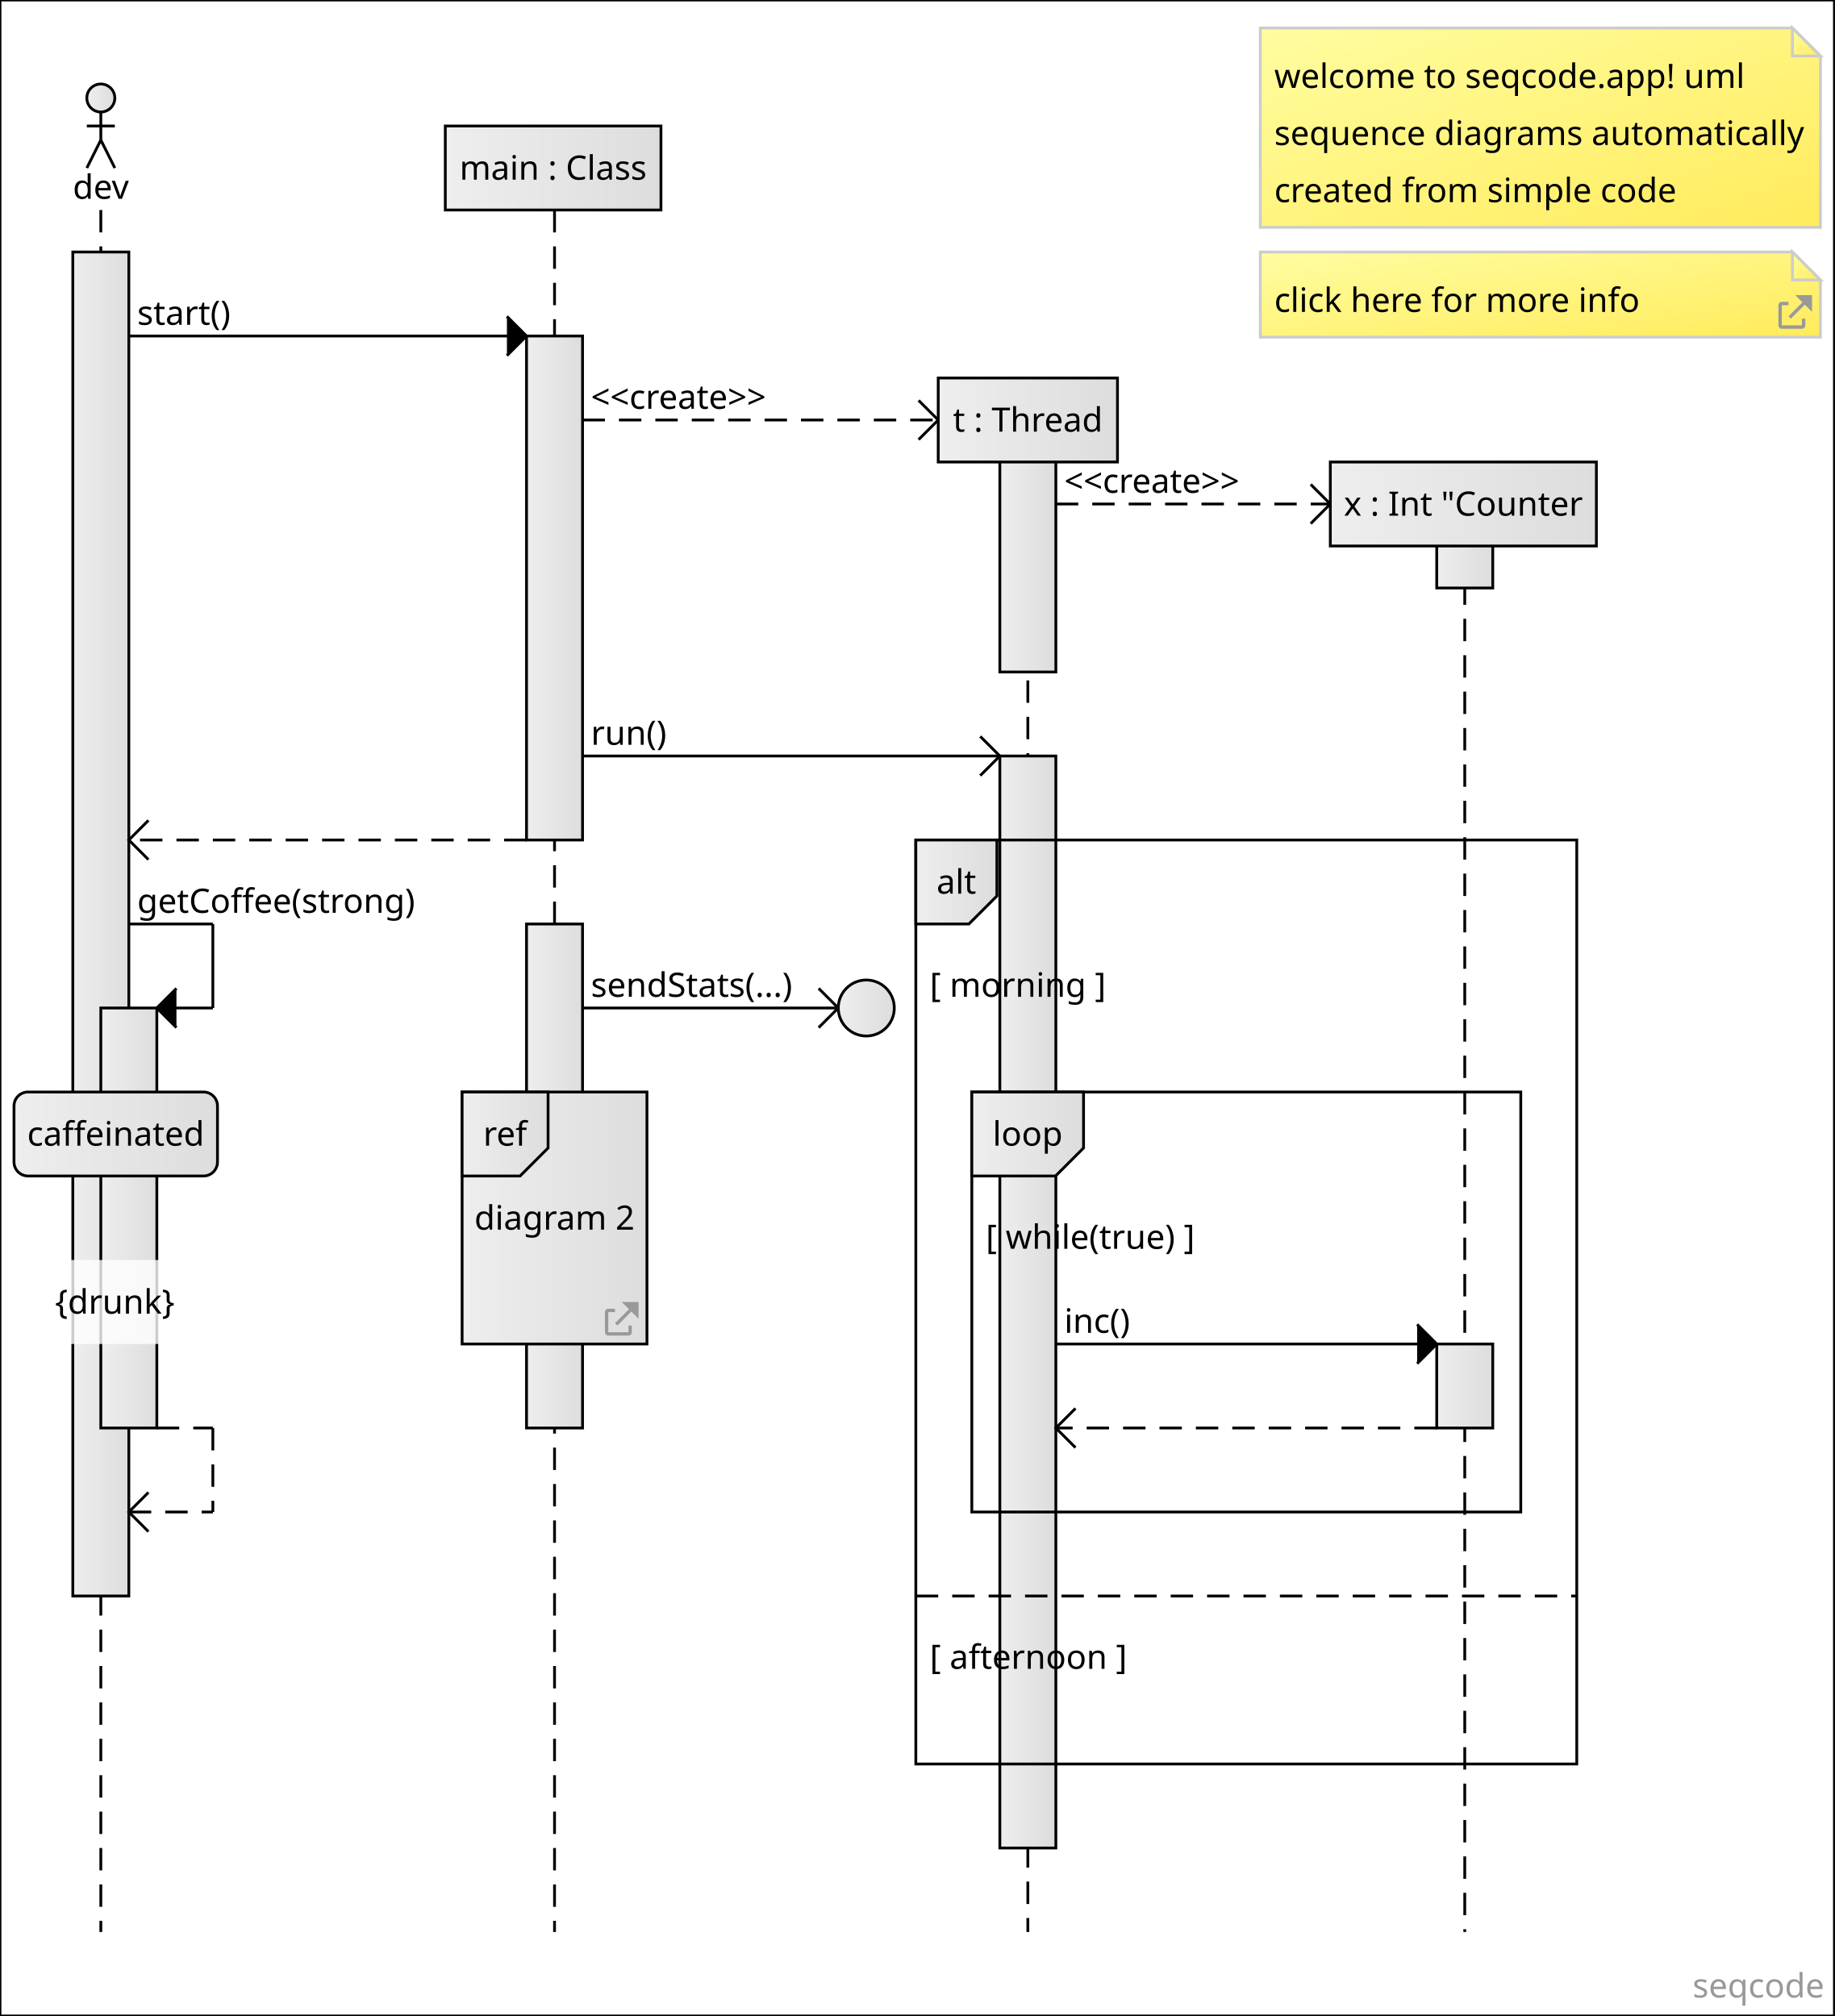
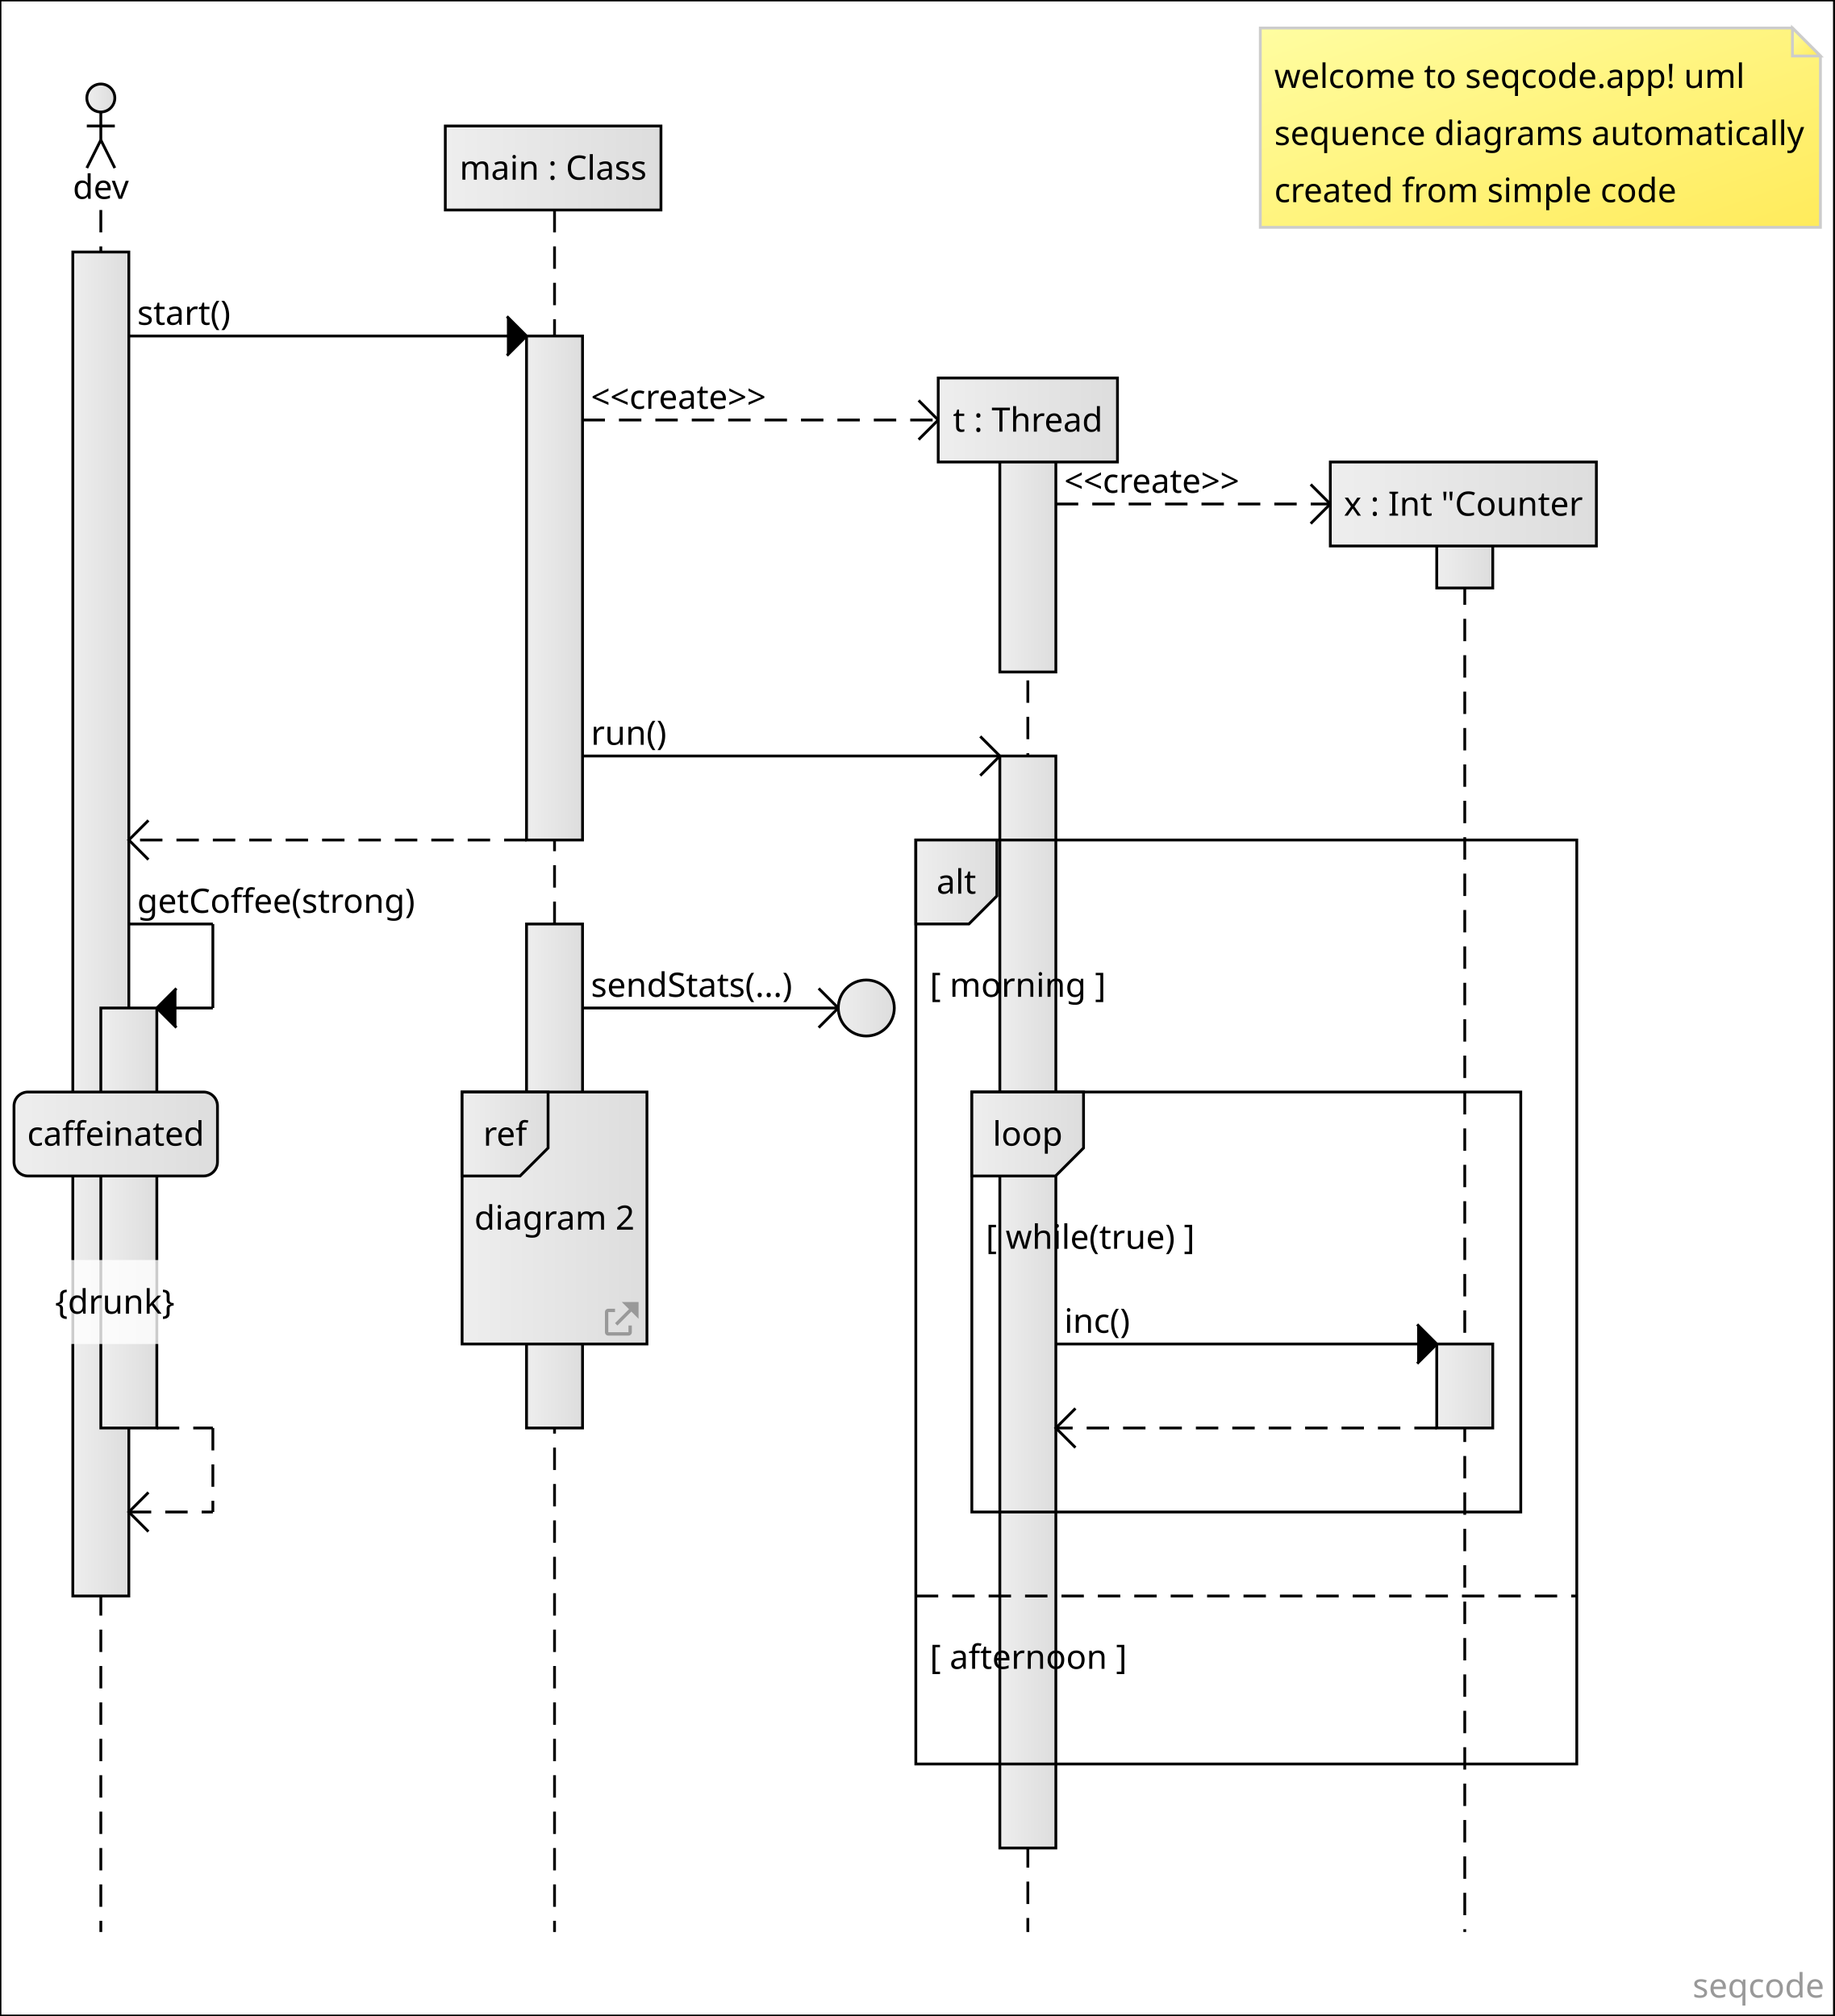
<svg xmlns="http://www.w3.org/2000/svg" version="1.1" width="655" height="720" viewBox="0 0 655 720">
  <defs>
    <linearGradient id="SvgjsLinearGradient1006">
      <stop stop-color="#eeeeee" offset="0" />
      <stop stop-color="#dddddd" offset="1" />
    </linearGradient>
    <linearGradient x1="0" y1="0" x2="1" y2="1" id="SvgjsLinearGradient1007">
      <stop stop-color="#fffda1" offset="0" />
      <stop stop-color="#ffeb5b" offset="1" />
    </linearGradient>
    <text id="seqcode">
# actor, boundary, control, entity have special icons
dev:actor
main:Class

main.start() {

  t:Thread
  t.create() {

    x: "Int \"Counter" # long name in quotes, escaped quote
    x.create()
  }
  # . is a call (synchronous)
  # &gt; is a message (asynchronous)
  t &gt; run() {
  
    # alt, par, strict and seq create frames with multiple sections
    alt(morning) {
  
      # loop, opt, critical, ignore, consider, assert, neg and break create frames
      loop(while(true\)) { # parameters end on closing bracket, escaped bracket
        x.inc()
      }
    }
    alt(afternoon) {}
  }

  # later is used to perform actions after, outside of the normal flow
  later() {

    # self messages with no body can be +found or -lost
    -sendStats(...)
    ref(diagram 2 | link-to-diagram-2)
  }
}

getCoffee( strong ) {

  # invariant labels also supported
  state(caffeinated)

  invariant(drunk)
}

# notes are of the form note(x,y,width,message)
note(450,10,200,welcome to seqcode.app! uml sequence diagrams automatically created from simple code)
- note(450,90,200, click here for more info | /docs)
- 
</text>
  </defs>
  <rect width="655" height="720" fill="white" stroke-width="1" stroke="black" />
  <a href="https://seqcode.app" target="_blank">
    <text text-anchor="end" font-size="12" font-weight="100" font-family="sans-serif" fill="#999999" x="651.4" y="713.4">seqcode </text>
  </a>
  <line x1="36" y1="75" x2="36" y2="690" stroke-dasharray="8 5" stroke-width="1" stroke="black" />
  <line x1="198" y1="75" x2="198" y2="690" stroke-dasharray="8 5" stroke-width="1" stroke="black" />
  <line x1="367" y1="165" x2="367" y2="690" stroke-dasharray="8 5" stroke-width="1" stroke="black" />
  <line x1="523" y1="195" x2="523" y2="690" stroke-dasharray="8 5" stroke-width="1" stroke="black" />
  <g transform="matrix(1,0,0,1,0,0)">
    <rect width="20" height="480" x="26" y="90" fill="url(#SvgjsLinearGradient1006)" stroke-width="1" stroke="black" />
  </g>
  <g transform="matrix(1,0,0,1,0,0)">
    <rect width="20" height="150" x="36" y="360" fill="url(#SvgjsLinearGradient1006)" stroke-width="1" stroke="black" />
  </g>
  <g transform="matrix(1,0,0,1,0,0)">
    <rect width="20" height="180" x="188" y="120" fill="url(#SvgjsLinearGradient1006)" stroke-width="1" stroke="black" />
  </g>
  <g transform="matrix(1,0,0,1,0,0)">
    <rect width="20" height="180" x="188" y="330" fill="url(#SvgjsLinearGradient1006)" stroke-width="1" stroke="black" />
  </g>
  <g transform="matrix(1,0,0,1,0,0)">
    <rect width="20" height="90" x="357" y="150" fill="url(#SvgjsLinearGradient1006)" stroke-width="1" stroke="black" />
  </g>
  <g transform="matrix(1,0,0,1,0,0)">
    <rect width="20" height="390" x="357" y="270" fill="url(#SvgjsLinearGradient1006)" stroke-width="1" stroke="black" />
  </g>
  <g transform="matrix(1,0,0,1,0,0)">
    <rect width="20" height="30" x="513" y="180" fill="url(#SvgjsLinearGradient1006)" stroke-width="1" stroke="black" />
  </g>
  <g transform="matrix(1,0,0,1,0,0)">
    <rect width="20" height="30" x="513" y="480" fill="url(#SvgjsLinearGradient1006)" stroke-width="1" stroke="black" />
  </g>
  <line x1="46" y1="120" x2="188" y2="120" stroke-width="1" stroke="black" />
  <text text-anchor="start" font-size="12" font-weight="100" font-family="sans-serif" fill="black" x="49" y="116">start()</text>
  <polyline points="181,113 188,120 181,127" fill="black" stroke-width="1" stroke="black" />
  <line x1="208" y1="150" x2="335" y2="150" stroke-dasharray="8 5" stroke-width="1" stroke="black" />
  <text text-anchor="start" font-size="12" font-weight="100" font-family="sans-serif" fill="black" x="211" y="146">&lt;&lt;create&gt;&gt;</text>
  <polyline points="328,143 335,150 328,157" fill="transparent" stroke-width="1" stroke="black" />
  <line x1="377" y1="180" x2="475" y2="180" stroke-dasharray="8 5" stroke-width="1" stroke="black" />
  <text text-anchor="start" font-size="12" font-weight="100" font-family="sans-serif" fill="black" x="380" y="176">&lt;&lt;create&gt;&gt;</text>
  <polyline points="468,173 475,180 468,187" fill="transparent" stroke-width="1" stroke="black" />
  <line x1="208" y1="270" x2="357" y2="270" stroke-width="1" stroke="black" />
  <text text-anchor="start" font-size="12" font-weight="100" font-family="sans-serif" fill="black" x="211" y="266">run()</text>
  <polyline points="350,263 357,270 350,277" fill="transparent" stroke-width="1" stroke="black" />
  <line x1="188" y1="300" x2="46" y2="300" stroke-dasharray="8 5" stroke-width="1" stroke="black" />
  <text text-anchor="end" font-size="12" font-weight="100" font-family="sans-serif" fill="black" x="185" y="296" />
  <polyline points="53,293 46,300 53,307" fill="transparent" stroke-width="1" stroke="black" />
  <line x1="377" y1="480" x2="513" y2="480" stroke-width="1" stroke="black" />
  <text text-anchor="start" font-size="12" font-weight="100" font-family="sans-serif" fill="black" x="380" y="476">inc()</text>
  <polyline points="506,473 513,480 506,487" fill="black" stroke-width="1" stroke="black" />
  <line x1="513" y1="510" x2="377" y2="510" stroke-dasharray="8 5" stroke-width="1" stroke="black" />
  <text text-anchor="end" font-size="12" font-weight="100" font-family="sans-serif" fill="black" x="510" y="506" />
  <polyline points="384,503 377,510 384,517" fill="transparent" stroke-width="1" stroke="black" />
  <line x1="208" y1="360" x2="299.314" y2="360" stroke-width="1" stroke="black" />
  <text text-anchor="start" font-size="12" font-weight="100" font-family="sans-serif" fill="black" x="211" y="356">sendStats(...)</text>
  <polyline points="292.314,353 299.314,360 292.314,367" fill="transparent" stroke-width="1" stroke="black" />
  <circle r="10" cx="309.314" cy="360" fill="url(#SvgjsLinearGradient1006)" stroke-width="1" stroke="black" />
  <text text-anchor="start" font-size="12" font-weight="100" font-family="sans-serif" fill="black" x="49" y="326">getCoffee(strong)</text>
  <line x1="46" y1="330" x2="76" y2="330" stroke-width="1" stroke="black" />
  <line x1="76" y1="330" x2="76" y2="360" stroke-width="1" stroke="black" />
  <line x1="56" y1="360" x2="76" y2="360" stroke-width="1" stroke="black" />
  <polyline points="63,353 56,360 63,367" fill="black" stroke-width="1" stroke="black" />
  <text text-anchor="start" font-size="12" font-weight="100" font-family="sans-serif" fill="black" x="59" y="506" />
  <line x1="56" y1="510" x2="76" y2="510" stroke-dasharray="8 5" stroke-width="1" stroke="black" />
  <line x1="76" y1="510" x2="76" y2="540" stroke-dasharray="8 5" stroke-width="1" stroke="black" />
  <line x1="46" y1="540" x2="76" y2="540" stroke-dasharray="8 5" stroke-width="1" stroke="black" />
  <polyline points="53,533 46,540 53,547" fill="transparent" stroke-width="1" stroke="black" />
  <g transform="matrix(1,0,0,1,36,45)">
    <circle r="5" cx="0" cy="-10" fill="url(#SvgjsLinearGradient1006)" stroke-width="1" stroke="black" />
    <line x1="-5" y1="0" x2="5" y2="0" stroke-width="1" stroke="black" />
    <line x1="0" y1="-5" x2="0" y2="5" stroke-width="1" stroke="black" />
    <line x1="-5" y1="15" x2="0" y2="5" stroke-width="1" stroke="black" />
    <line x1="0" y1="5" x2="5" y2="15" stroke-width="1" stroke="black" />
  </g>
  <text text-anchor="middle" font-size="12" font-weight="100" font-family="sans-serif" fill="black" x="36" y="71">dev</text>
  <g transform="matrix(1,0,0,1,0,0)">
    <rect width="77" height="30" x="159" y="45" fill="url(#SvgjsLinearGradient1006)" stroke-width="1" stroke="black" />
    <text x="197.5" y="60" dominant-baseline="middle" text-anchor="middle" font-size="12" font-weight="100" font-family="sans-serif" fill="black">main : Class</text>
  </g>
  <g transform="matrix(1,0,0,1,0,0)">
    <rect width="64" height="30" x="335" y="135" fill="url(#SvgjsLinearGradient1006)" stroke-width="1" stroke="black" />
    <text x="367" y="150" dominant-baseline="middle" text-anchor="middle" font-size="12" font-weight="100" font-family="sans-serif" fill="black">t : Thread</text>
  </g>
  <g transform="matrix(1,0,0,1,0,0)">
    <rect width="95" height="30" x="475" y="165" fill="url(#SvgjsLinearGradient1006)" stroke-width="1" stroke="black" />
    <text x="522.5" y="180" dominant-baseline="middle" text-anchor="middle" font-size="12" font-weight="100" font-family="sans-serif" fill="black">x : Int "Counter</text>
  </g>
  <a href="#" target="" transform="matrix(1,0,0,1,0,0)">
    <rect width="66" height="90" x="165" y="390" fill="url(#SvgjsLinearGradient1006)" stroke-width="1" stroke="black" />
    <text x="198" y="435" dominant-baseline="middle" text-anchor="middle" font-size="12" font-weight="100" font-family="sans-serif" fill="black">diagram 2</text>
    <path d="M222 465H228V471L225.432 468.42L220.44 473.4L219.6 472.56L224.58 467.568ZM217.2 467.4H219.6V468.6H217.2V475.8H224.4V473.4H225.6V475.8A1.2 1.2 0 0 1 224.4 477H217.2A1.2 1.2 0 0 1 216 475.8V468.6A1.2 1.2 0 0 1 217.2 467.4 " fill="#999999" />
  </a>
  <g transform="matrix(1,0,0,1,0,0)">
    <polygon points="165,390 165,420 185.697,420 195.697,410 195.697,390" fill="url(#SvgjsLinearGradient1006)" stroke-width="1" stroke="black" />
    <text x="180.349" y="405" dominant-baseline="middle" text-anchor="middle" font-size="12" font-weight="100" font-family="sans-serif" fill="black">ref</text>
  </g>
  <g transform="matrix(1,0,0,1,0,0)">
    <rect width="72.654" height="30" x="5" y="390" rx="5" ry="5" fill="url(#SvgjsLinearGradient1006)" stroke-width="1" stroke="black" />
    <text x="41.327" y="405" dominant-baseline="middle" text-anchor="middle" font-size="12" font-weight="100" font-family="sans-serif" fill="black">caffeinated</text>
  </g>
  <g transform="matrix(1,0,0,1,0,0)">
    <rect width="50" height="30" x="16" y="450" fill="rgba(255,255,255,0.8)" />
    <text x="41" y="465" dominant-baseline="middle" text-anchor="middle" font-size="12" font-weight="100" font-family="sans-serif" fill="black">{drunk}</text>
  </g>
  <rect width="236" height="330" x="327" y="300" fill="transparent" stroke-width="1" stroke="black" />
  <text text-anchor="start" font-size="12" font-weight="100" font-family="sans-serif" fill="black" x="332" y="356">[ morning ]</text>
  <text text-anchor="start" font-size="12" font-weight="100" font-family="sans-serif" fill="black" x="332" y="596">[ afternoon ]</text>
  <line x1="327" y1="570" x2="563" y2="570" stroke-dasharray="8 5" stroke-width="1" stroke="black" />
  <g transform="matrix(1,0,0,1,0,0)">
    <polygon points="327,300 327,330 345.945,330 355.945,320 355.945,300" fill="url(#SvgjsLinearGradient1006)" stroke-width="1" stroke="black" />
    <text x="341.473" y="315" dominant-baseline="middle" text-anchor="middle" font-size="12" font-weight="100" font-family="sans-serif" fill="black">alt</text>
  </g>
  <rect width="196" height="150" x="347" y="390" fill="transparent" stroke-width="1" stroke="black" />
  <g transform="matrix(1,0,0,1,0,0)">
    <polygon points="347,390 347,420 376.885,420 386.885,410 386.885,390" fill="url(#SvgjsLinearGradient1006)" stroke-width="1" stroke="black" />
    <text x="366.942" y="405" dominant-baseline="middle" text-anchor="middle" font-size="12" font-weight="100" font-family="sans-serif" fill="black">loop</text>
  </g>
  <text text-anchor="start" font-size="12" font-weight="100" font-family="sans-serif" fill="black" x="352" y="446">[ while(true) ]</text>
  <g class="note">
    <polygon points="450,10 450,81.2 650,81.2 650,20 640,10" fill="url(#SvgjsLinearGradient1007)" stroke-width="1" stroke="#cccccc" />
    <polygon points="650,20 640,10 640,20" fill="url(#SvgjsLinearGradient1007)" stroke-width="1" stroke="#cccccc" />
    <text text-anchor="start" font-size="12" font-weight="100" font-family="sans-serif" fill="black" x="455" y="31.4">welcome to seqcode.app! uml</text>
    <text text-anchor="start" font-size="12" font-weight="100" font-family="sans-serif" fill="black" x="455" y="51.8">sequence diagrams automatically</text>
    <text text-anchor="start" font-size="12" font-weight="100" font-family="sans-serif" fill="black" x="455" y="72.2">created from simple code</text>
  </g>
-   <a href="#" target="" class="note">
-     <polygon points="450,90 450,120.4 650,120.4 650,100 640,90" fill="url(#SvgjsLinearGradient1007)" stroke-width="1" stroke="#cccccc" />
-     <polygon points="650,100 640,90 640,100" fill="url(#SvgjsLinearGradient1007)" stroke-width="1" stroke="#cccccc" />
-     <text text-anchor="start" font-size="12" font-weight="100" font-family="sans-serif" fill="black" x="455" y="111.4">click here for more info</text>
-     <path d="M641 105.4H647V111.4L644.432 108.82L639.44 113.8L638.6 112.96L643.58 107.968ZM636.2 107.8H638.6V109H636.2V116.2H643.4V113.8H644.6V116.2A1.2 1.2 0 0 1 643.4 117.4H636.2A1.2 1.2 0 0 1 635 116.2V109A1.2 1.2 0 0 1 636.2 107.8 " fill="#999999" />
-   </a>
</svg>
